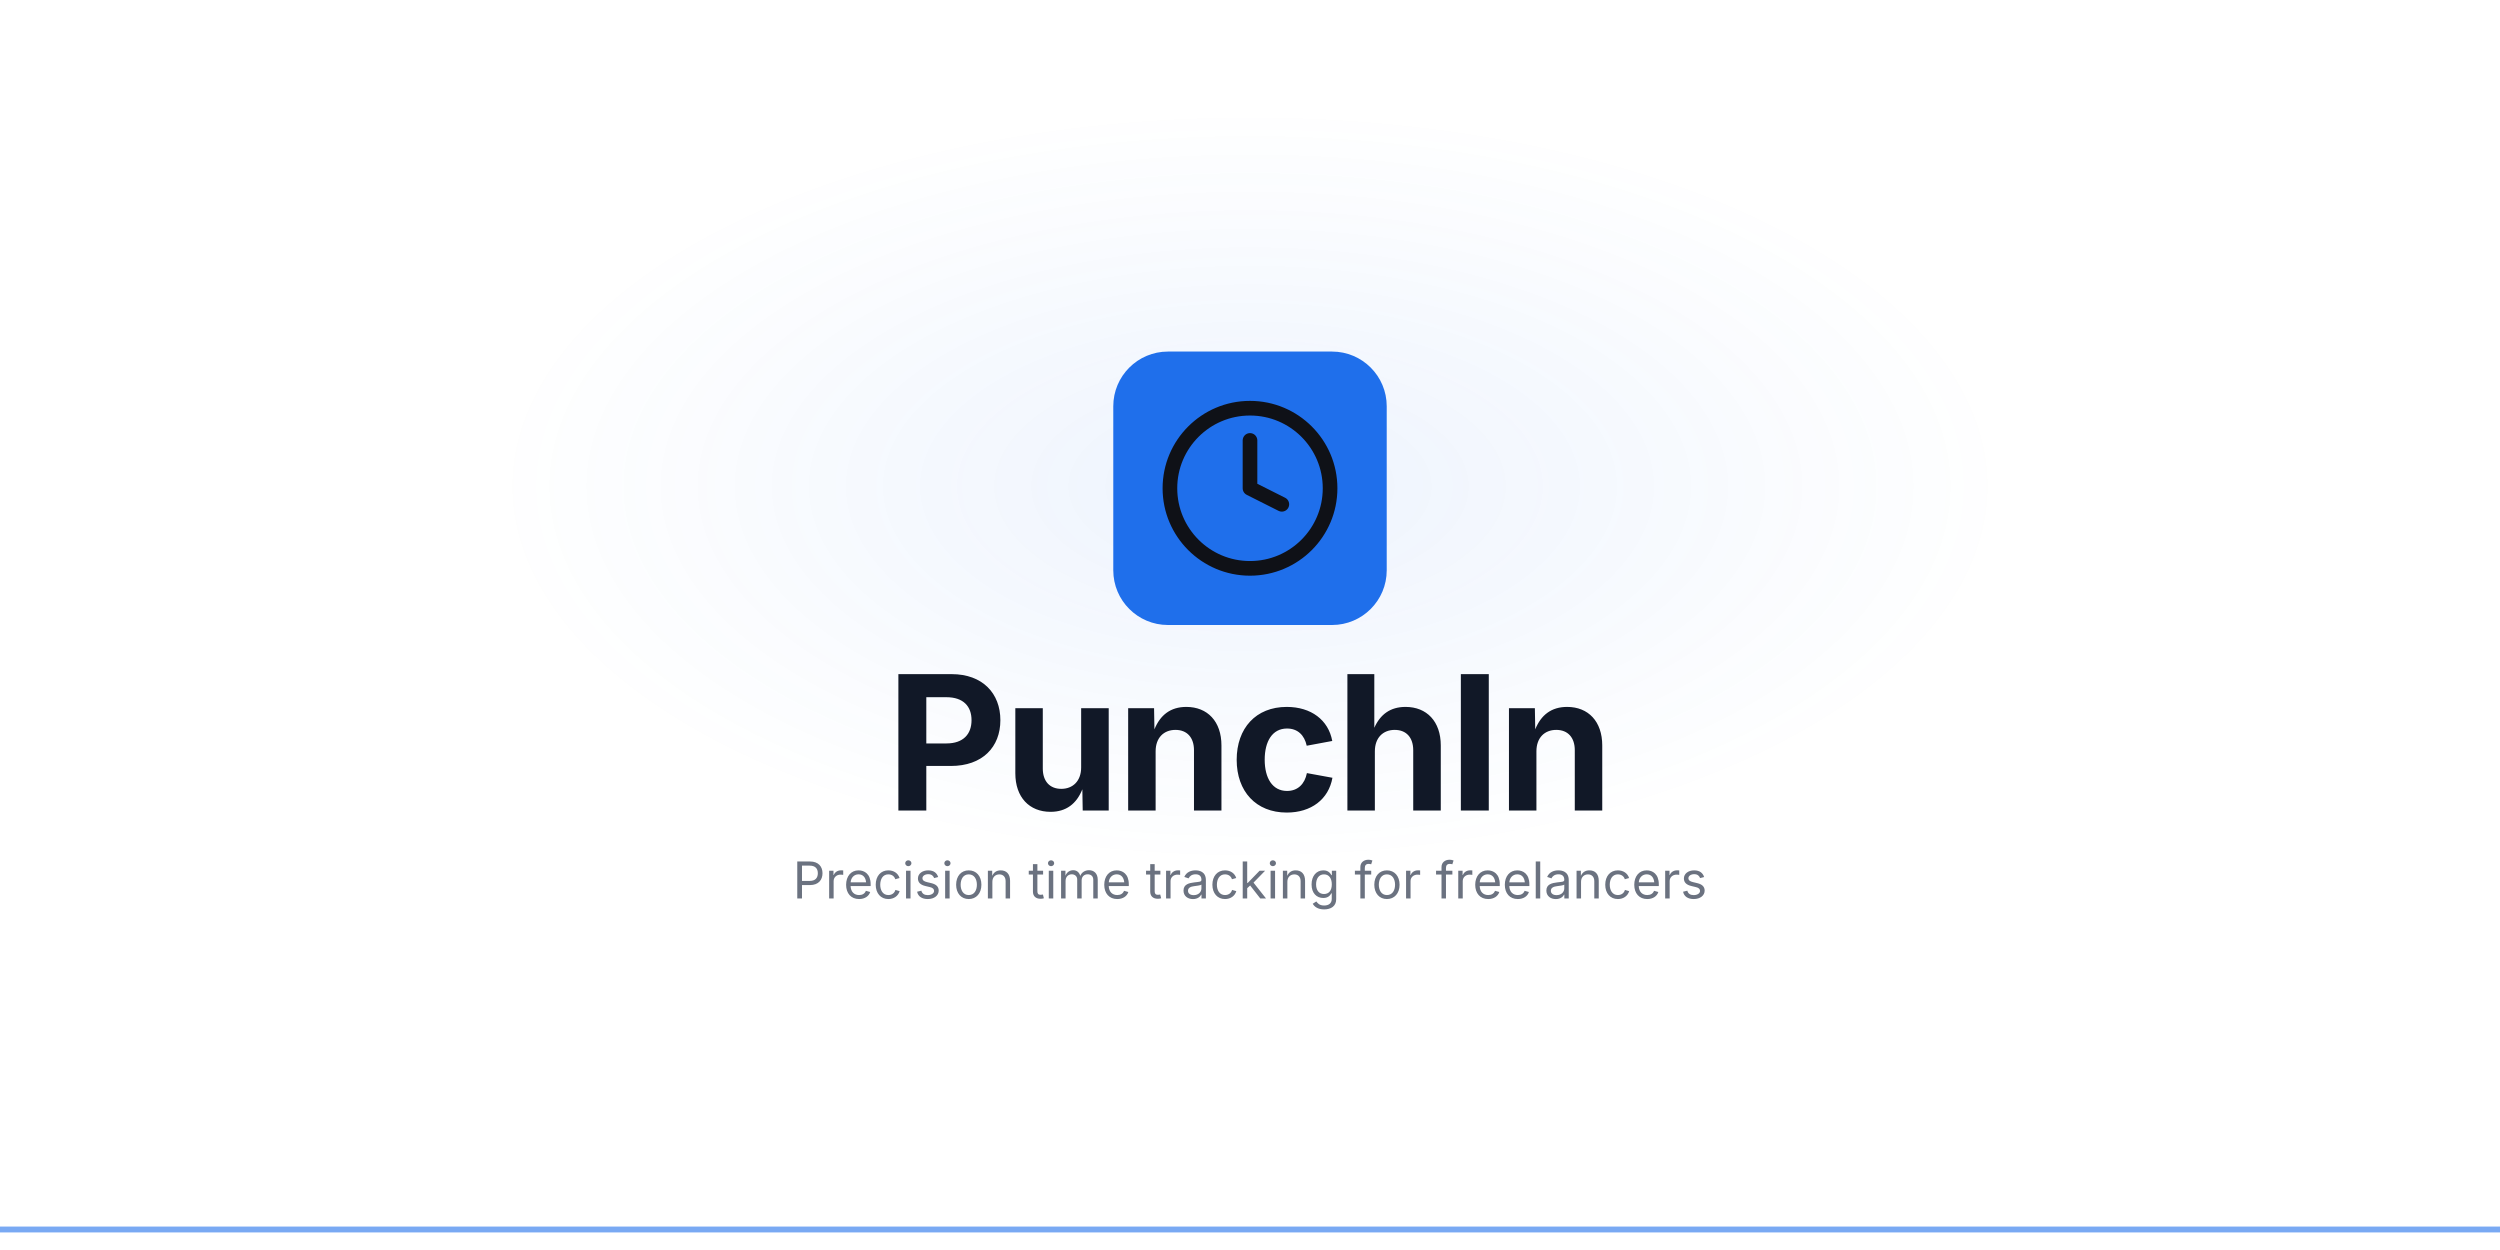
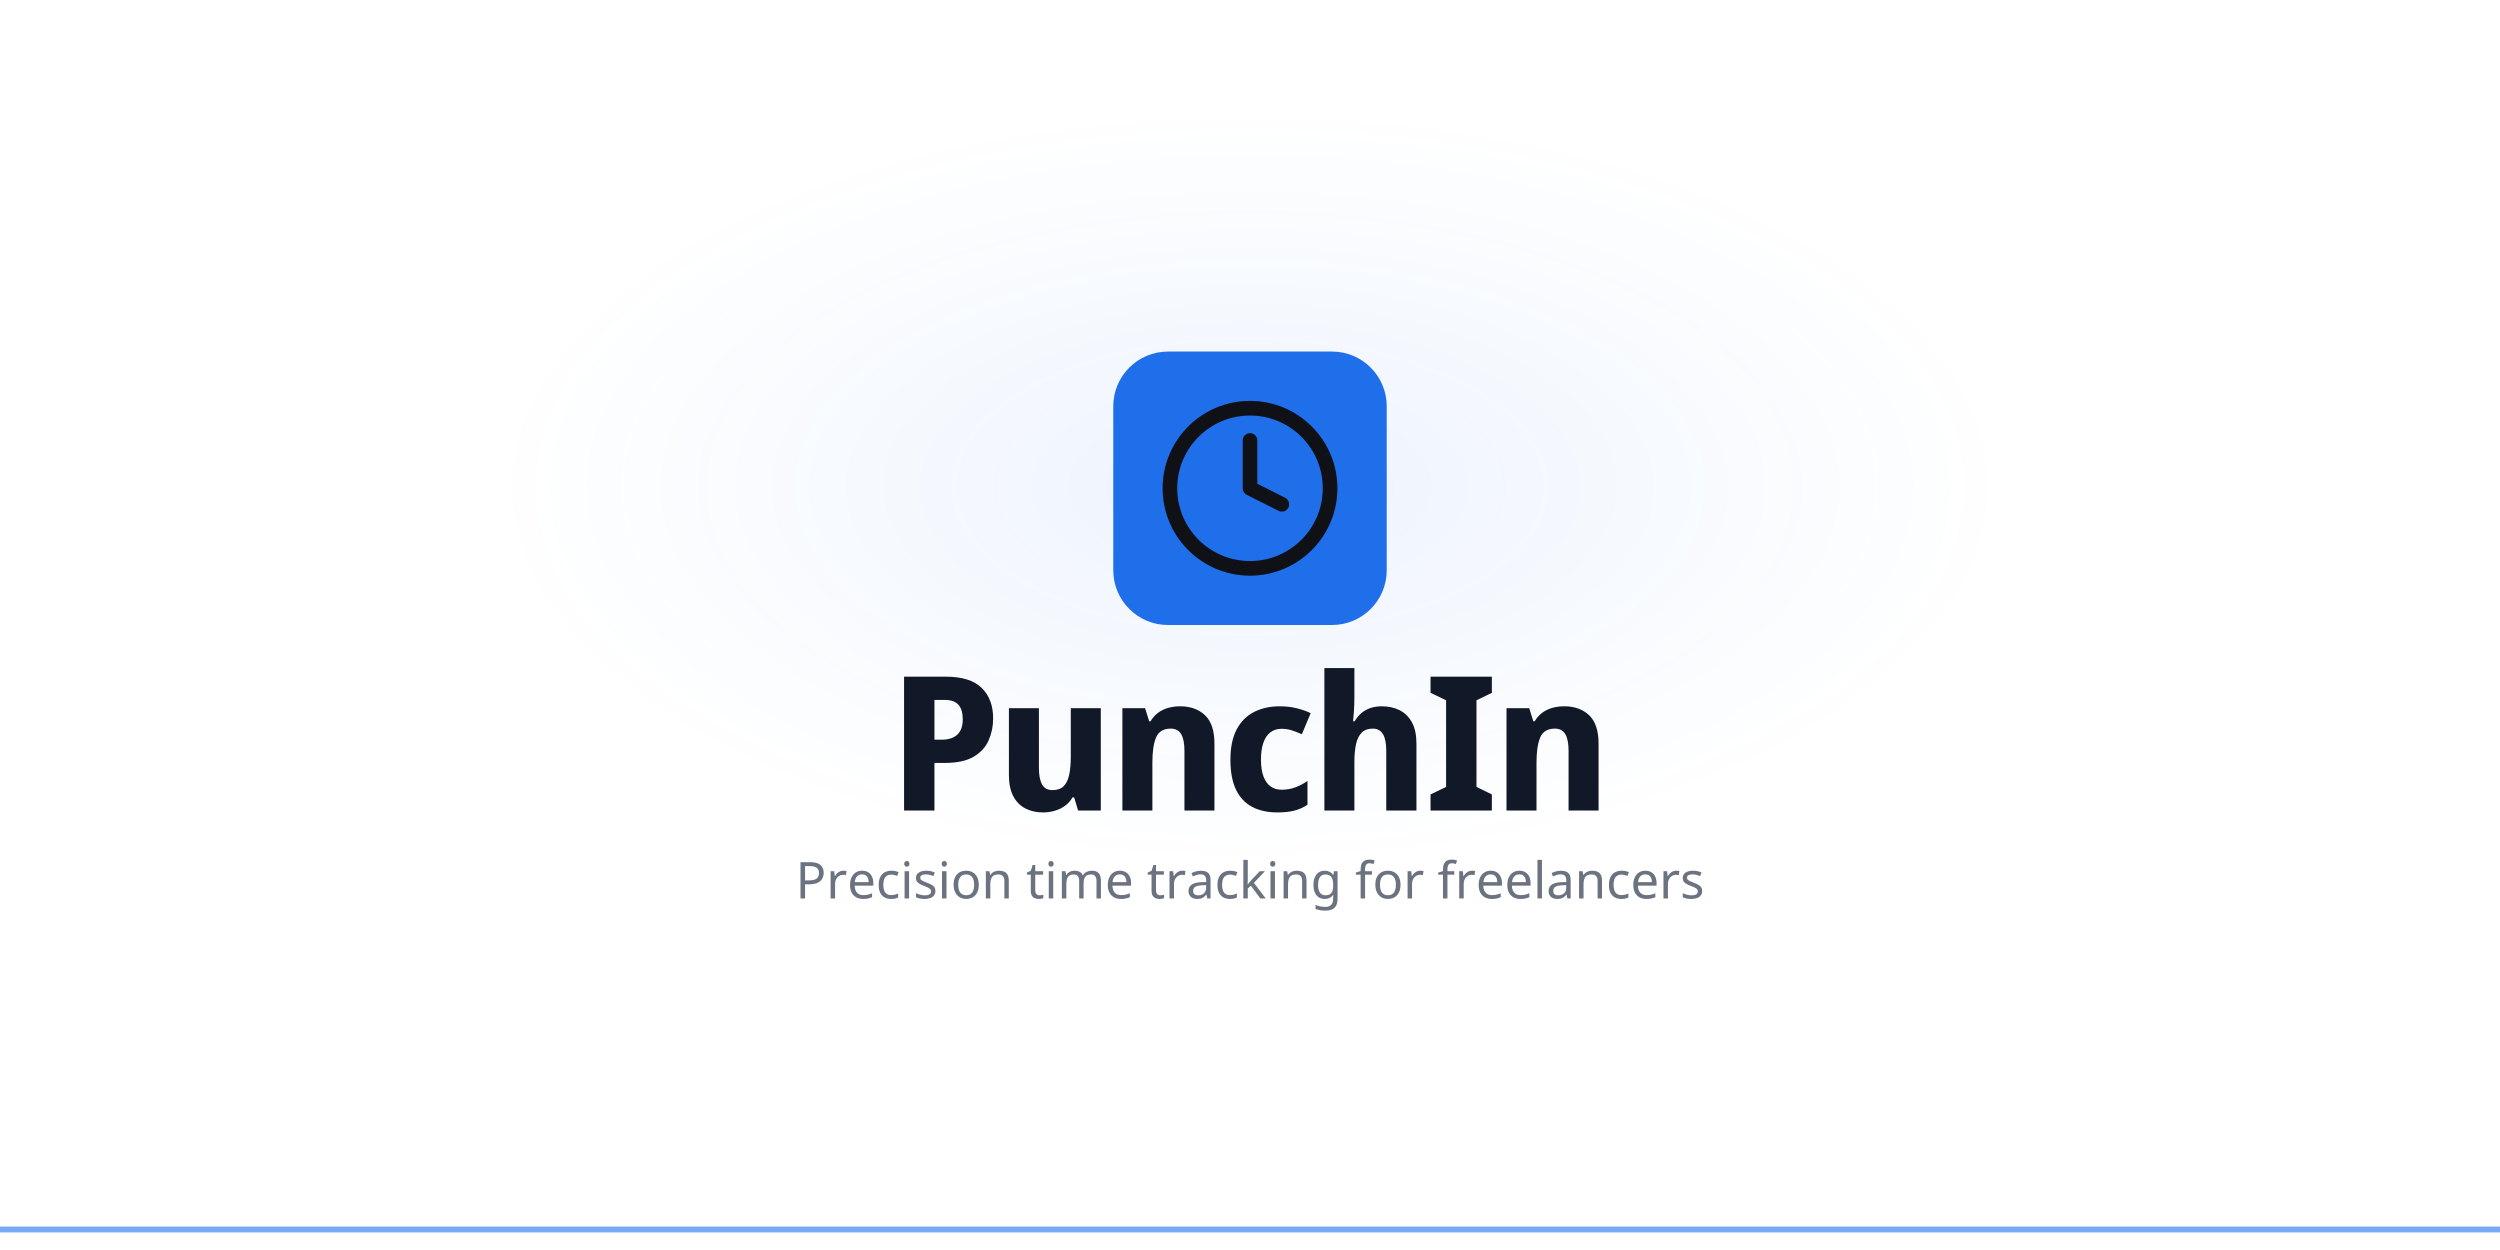
<svg xmlns="http://www.w3.org/2000/svg" viewBox="0 0 1280 640" width="1280" height="640">
  <defs>
    <radialGradient id="glow" cx="50%" cy="39%" r="30%">
      <stop offset="0%" stop-color="#1f6feb" stop-opacity="0.08" />
      <stop offset="100%" stop-color="#1f6feb" stop-opacity="0" />
    </radialGradient>
  </defs>
  <rect width="1280" height="640" fill="url(#glow)" />
  <rect x="570" y="180" width="140" height="140" rx="28" fill="#1f6feb" />
  <circle cx="640" cy="250" r="41" fill="none" stroke="#0F1117" stroke-width="7.5" stroke-linecap="round" stroke-linejoin="round" />
  <polyline points="640,225.5 640,250 656.3,258.2" fill="none" stroke="#0F1117" stroke-width="7.5" stroke-linecap="round" stroke-linejoin="round" />
-   <text x="640" y="415" font-family="system-ui,-apple-system,'Segoe UI',sans-serif" font-weight="700" font-size="96" fill="#111827" text-anchor="middle" letter-spacing="-2">PunchIn</text>
-   <text x="640" y="460" font-family="system-ui,-apple-system,'Segoe UI',sans-serif" font-weight="400" font-size="26" fill="#6B7280" text-anchor="middle">Precision time tracking for freelancers</text>
+   <g fill="#111827">
+     <g transform="translate(455.30,415) scale(0.096,-0.096)">
+       <path transform="translate(0.00,0)" d="M302 714Q431 714 492.5 654.5Q554 595 554 491Q554 429 530.0 374.5Q506 320 450.0 287.0Q394 254 297 254H241V0H79V714ZM297 590H241V378H282Q314 378 339.0 389.0Q364 400 378.0 424.0Q392 448 392 486Q392 539 368.5 564.5Q345 590 297 590Z" />
+       <path transform="translate(572.17,0)" d="M556 546V0H435L414 70H405Q389 42 364.0 24.5Q339 7 309.5 -1.5Q280 -10 248 -10Q195 -10 154.0 11.0Q113 32 89.5 76.0Q66 120 66 190V546H226V227Q226 169 243.0 139.0Q260 109 298 109Q337 109 358.0 130.0Q379 151 387.5 191.0Q396 231 396 289V546Z" />
+       <path transform="translate(1175.33,0)" d="M376 556Q458 556 508.5 508.5Q559 461 559 356V0H399V319Q399 378 381.5 407.5Q364 437 326 437Q268 437 248.0 390.5Q228 344 228 257V0H68V546H189L211 476H218Q235 504 258.5 521.5Q282 539 312.0 547.5Q342 556 376 556Z" />
+       <path transform="translate(1778.50,0)" d="M291 -10Q213 -10 157.0 19.5Q101 49 71.0 111.0Q41 173 41 270Q41 370 74.5 433.0Q108 496 167.5 526.0Q227 556 304 556Q354 556 397.0 545.0Q440 534 469 519L422 407Q392 420 367.5 428.0Q343 436 314 436Q279 436 254.5 417.5Q230 399 217.0 362.5Q204 326 204 271Q204 217 217.5 181.5Q231 146 255.5 128.5Q280 111 314 111Q352 111 386.5 123.5Q421 136 452 158V31Q419 9 381.5 -0.5Q344 -10 291 -10Z" />
+       <path transform="translate(2252.67,0)" d="M228 605Q228 565 225.5 528.0Q223 491 221 476H229Q246 504 267.5 521.5Q289 539 316.0 547.5Q343 556 374 556Q428 556 469.5 535.0Q511 514 535.0 470.147Q559 426.294 559 355.925V0H398V319Q398 378.457 380.327 407.729Q362.655 437 326 437Q289.025 437 267.513 416.0Q246 395 237.0 354.98Q228 314.96 228 257V0H68V760H228Z" />
+       <path transform="translate(2855.83,0)" d="M358 0H31V86L114 126V588L31 628V714H358V628L276 588V126L358 86Z" />
+       <path transform="translate(3224.00,0)" d="M376 556Q458 556 508.5 508.5Q559 461 559 356V0H399V319Q399 378 381.5 407.5Q364 437 326 437Q268 437 248.0 390.5Q228 344 228 257V0H68V546H189L211 476H218Q235 504 258.5 521.5Q282 539 312.0 547.5Q342 556 376 556Z" />
+     </g>
+   </g>
+   <g fill="#6B7280">
+     <g transform="translate(407.33,460) scale(0.026,-0.026)">
+       <path transform="translate(0.00,0)" d="M286 714Q426 714 490.0 659.0Q554 604 554 504Q554 460 539.5 419.5Q525 379 492.0 347.0Q459 315 404.0 296.5Q349 278 269 278H187V0H97V714ZM278 637H187V355H259Q327 355 372.0 369.5Q417 384 439.0 416.0Q461 448 461 500Q461 569 417.0 603.0Q373 637 278 637Z" />
+       <path transform="translate(605.00,0)" d="M335 546Q350 546 367.5 544.5Q385 543 398 540L387 459Q374 462 358.5 464.0Q343 466 329 466Q298 466 270.0 453.0Q242 440 220.0 416.5Q198 393 185.5 360.0Q173 327 173 286V0H85V536H157L167 438H171Q188 468 212.0 492.5Q236 517 267.0 531.5Q298 546 335 546Z" />
+       <path transform="translate(1018.00,0)" d="M292 546Q361 546 410.5 516.0Q460 486 486.5 431.5Q513 377 513 304V251H146Q148 160 192.5 112.5Q237 65 317 65Q368 65 407.5 74.5Q447 84 489 102V25Q448 7 408.0 -1.5Q368 -10 313 -10Q237 -10 178.5 21.0Q120 52 87.5 113.5Q55 175 55 264Q55 352 84.5 415.0Q114 478 167.5 512.0Q221 546 292 546ZM291 474Q228 474 191.5 433.5Q155 393 148 321H421Q421 367 407.0 401.0Q393 435 364.5 454.5Q336 474 291 474Z" />
+       <path transform="translate(1582.00,0)" d="M300 -10Q229 -10 173.5 19.0Q118 48 86.5 109.0Q55 170 55 265Q55 364 88.0 426.0Q121 488 177.5 517.0Q234 546 306 546Q347 546 385.0 537.5Q423 529 447 517L420 444Q396 453 364.0 461.0Q332 469 304 469Q250 469 215.0 446.0Q180 423 163.0 378.0Q146 333 146 266Q146 202 163.0 157.0Q180 112 214.0 89.0Q248 66 299 66Q343 66 376.5 75.0Q410 84 438 97V19Q411 5 378.5 -2.5Q346 -10 300 -10Z" />
+       <path transform="translate(2062.00,0)" d="M173 536V0H85V536ZM130 737Q150 737 165.5 723.5Q181 710 181 681Q181 653 165.5 639.0Q150 625 130 625Q108 625 93.0 639.0Q78 653 78 681Q78 710 93.0 723.5Q108 737 130 737Z" />
+       <path transform="translate(2320.00,0)" d="M434 148Q434 96 408.0 61.0Q382 26 334.0 8.0Q286 -10 220 -10Q164 -10 123.5 -1.0Q83 8 52 24V104Q84 88 129.5 74.5Q175 61 222 61Q289 61 319.0 82.5Q349 104 349 140Q349 160 338.0 176.0Q327 192 298.5 208.0Q270 224 217 244Q165 264 128.0 284.0Q91 304 71.0 332.0Q51 360 51 404Q51 472 106.5 509.0Q162 546 252 546Q301 546 343.5 536.5Q386 527 423 510L393 440Q359 454 322.0 464.0Q285 474 246 474Q192 474 163.5 456.5Q135 439 135 409Q135 387 148.0 371.5Q161 356 191.5 341.5Q222 327 273 307Q324 288 360.0 268.0Q396 248 415.0 219.5Q434 191 434 148Z" />
+       <path transform="translate(2799.00,0)" d="M173 536V0H85V536ZM130 737Q150 737 165.5 723.5Q181 710 181 681Q181 653 165.5 639.0Q150 625 130 625Q108 625 93.0 639.0Q78 653 78 681Q78 710 93.0 723.5Q108 737 130 737Z" />
+       <path transform="translate(3057.00,0)" d="M551 269Q551 202 533.5 150.5Q516 99 483.5 63.0Q451 27 404.5 8.5Q358 -10 301 -10Q248 -10 203.0 8.5Q158 27 125.0 63.0Q92 99 73.5 150.5Q55 202 55 269Q55 358 85.0 419.5Q115 481 171.0 513.5Q227 546 304 546Q377 546 432.5 513.5Q488 481 519.5 419.5Q551 358 551 269ZM146 269Q146 206 162.5 159.5Q179 113 214.0 88.0Q249 63 303 63Q357 63 392.0 88.0Q427 113 443.5 159.5Q460 206 460 269Q460 333 443.0 378.0Q426 423 391.5 447.5Q357 472 302 472Q220 472 183.0 418.0Q146 364 146 269Z" />
+       <path transform="translate(3662.00,0)" d="M343 546Q439 546 488.0 499.5Q537 453 537 349V0H450V343Q450 408 421.0 440.0Q392 472 330 472Q241 472 207.0 422.0Q173 372 173 278V0H85V536H156L169 463H174Q192 491 218.5 509.5Q245 528 277.0 537.0Q309 546 343 546Z" />
+       <path transform="translate(4540.00,0)" d="M264 62Q284 62 305.0 65.5Q326 69 339 73V6Q325 -1 299.0 -5.5Q273 -10 249 -10Q207 -10 171.5 4.5Q136 19 114.0 55.0Q92 91 92 156V468H16V510L93 545L128 659H180V536H335V468H180V158Q180 109 203.5 85.5Q227 62 264 62Z" />
+       <path transform="translate(4901.00,0)" d="M173 536V0H85V536ZM130 737Q150 737 165.5 723.5Q181 710 181 681Q181 653 165.5 639.0Q150 625 130 625Q108 625 93.0 639.0Q78 653 78 681Q78 710 93.0 723.5Q108 737 130 737Z" />
+       <path transform="translate(5159.00,0)" d="M673 546Q764 546 809.0 499.5Q854 453 854 349V0H767V345Q767 408 740.5 440.0Q714 472 658 472Q580 472 546.5 427.0Q513 382 513 296V0H426V345Q426 387 414.0 415.5Q402 444 378.0 458.0Q354 472 316 472Q262 472 231.0 449.5Q200 427 186.5 384.0Q173 341 173 278V0H85V536H156L169 463H174Q191 491 215.5 509.5Q240 528 270.0 537.0Q300 546 332 546Q394 546 435.5 524.0Q477 502 496 456H501Q528 502 574.5 524.0Q621 546 673 546Z" />
+       <path transform="translate(6094.00,0)" d="M292 546Q361 546 410.5 516.0Q460 486 486.5 431.5Q513 377 513 304V251H146Q148 160 192.5 112.5Q237 65 317 65Q368 65 407.5 74.5Q447 84 489 102V25Q448 7 408.0 -1.5Q368 -10 313 -10Q237 -10 178.5 21.0Q120 52 87.5 113.5Q55 175 55 264Q55 352 84.5 415.0Q114 478 167.5 512.0Q221 546 292 546ZM291 474Q228 474 191.5 433.5Q155 393 148 321H421Q421 367 407.0 401.0Q393 435 364.5 454.5Q336 474 291 474Z" />
+       <path transform="translate(6918.00,0)" d="M264 62Q284 62 305.0 65.5Q326 69 339 73V6Q325 -1 299.0 -5.5Q273 -10 249 -10Q207 -10 171.5 4.5Q136 19 114.0 55.0Q92 91 92 156V468H16V510L93 545L128 659H180V536H335V468H180V158Q180 109 203.5 85.5Q227 62 264 62Z" />
+       <path transform="translate(7279.00,0)" d="M335 546Q350 546 367.5 544.5Q385 543 398 540L387 459Q374 462 358.5 464.0Q343 466 329 466Q298 466 270.0 453.0Q242 440 220.0 416.5Q198 393 185.5 360.0Q173 327 173 286V0H85V536H157L167 438H171Q188 468 212.0 492.5Q236 517 267.0 531.5Q298 546 335 546Z" />
+       <path transform="translate(7692.00,0)" d="M288 545Q386 545 433.0 502.0Q480 459 480 365V0H416L399 76H395Q372 47 347.5 27.5Q323 8 291.5 -1.0Q260 -10 215 -10Q167 -10 128.5 7.0Q90 24 68.0 59.5Q46 95 46 149Q46 229 109.0 272.5Q172 316 303 320L394 323V355Q394 422 365.0 448.0Q336 474 283 474Q241 474 203.0 461.5Q165 449 132 433L105 499Q140 518 188.0 531.5Q236 545 288 545ZM314 259Q214 255 175.5 227.0Q137 199 137 148Q137 103 164.5 82.0Q192 61 235 61Q303 61 348.0 98.5Q393 136 393 214V262Z" />
+       <path transform="translate(8253.00,0)" d="M300 -10Q229 -10 173.5 19.0Q118 48 86.5 109.0Q55 170 55 265Q55 364 88.0 426.0Q121 488 177.5 517.0Q234 546 306 546Q347 546 385.0 537.5Q423 529 447 517L420 444Q396 453 364.0 461.0Q332 469 304 469Q250 469 215.0 446.0Q180 423 163.0 378.0Q146 333 146 266Q146 202 163.0 157.0Q180 112 214.0 89.0Q248 66 299 66Q343 66 376.5 75.0Q410 84 438 97V19Q411 5 378.5 -2.5Q346 -10 300 -10Z" />
+       <path transform="translate(8733.00,0)" d="M172 363Q172 347 170.5 321.0Q169 295 168 276H172Q178 284 190.0 299.0Q202 314 214.5 329.5Q227 345 236 355L407 536H510L293 307L525 0H419L233 250L172 197V0H85V760H172Z" />
+       <path transform="translate(9267.00,0)" d="M173 536V0H85V536ZM130 737Q150 737 165.5 723.5Q181 710 181 681Q181 653 165.5 639.0Q150 625 130 625Q108 625 93.0 639.0Q78 653 78 681Q78 710 93.0 723.5Q108 737 130 737Z" />
+       <path transform="translate(9525.00,0)" d="M343 546Q439 546 488.0 499.5Q537 453 537 349V0H450V343Q450 408 421.0 440.0Q392 472 330 472Q241 472 207.0 422.0Q173 372 173 278V0H85V536H156L169 463H174Q192 491 218.5 509.5Q245 528 277.0 537.0Q309 546 343 546Z" />
+       <path transform="translate(10143.00,0)" d="M275 546Q328 546 370.5 526.0Q413 506 443 465H448L460 536H530V-9Q530 -85 504.0 -136.5Q478 -188 425.0 -214.0Q372 -240 290 -240Q232 -240 183.5 -231.5Q135 -223 97 -206V-125Q135 -145 186.0 -156.0Q237 -167 295 -167Q364 -167 403.5 -126.5Q443 -86 443 -16V5Q443 17 444.0 39.5Q445 62 446 71H442Q414 30 372.5 10.0Q331 -10 276 -10Q172 -10 113.5 63.0Q55 136 55 267Q55 395 113.5 470.5Q172 546 275 546ZM287 472Q242 472 210.5 448.0Q179 424 162.5 378.0Q146 332 146 266Q146 167 182.5 114.5Q219 62 289 62Q330 62 359.0 72.5Q388 83 407.0 105.5Q426 128 435.0 163.0Q444 198 444 246V267Q444 340 427.5 385.0Q411 430 376.0 451.0Q341 472 287 472Z" />
+       <path transform="translate(11018.00,0)" d="M332 468H197V0H109V468H15V509L109 539V570Q109 639 129.5 682.0Q150 725 189.0 745.0Q228 765 283 765Q315 765 341.5 759.5Q368 754 387 747L364 678Q348 683 327.0 688.0Q306 693 284 693Q240 693 218.5 663.5Q197 634 197 571V536H332Z" />
+       <path transform="translate(11362.00,0)" d="M551 269Q551 202 533.5 150.5Q516 99 483.5 63.0Q451 27 404.5 8.5Q358 -10 301 -10Q248 -10 203.0 8.5Q158 27 125.0 63.0Q92 99 73.5 150.5Q55 202 55 269Q55 358 85.0 419.5Q115 481 171.0 513.5Q227 546 304 546Q377 546 432.5 513.5Q488 481 519.5 419.5Q551 358 551 269ZM146 269Q146 206 162.5 159.5Q179 113 214.0 88.0Q249 63 303 63Q357 63 392.0 88.0Q427 113 443.5 159.5Q460 206 460 269Q460 333 443.0 378.0Q426 423 391.5 447.5Q357 472 302 472Q220 472 183.0 418.0Q146 364 146 269Z" />
+       <path transform="translate(11967.00,0)" d="M335 546Q350 546 367.5 544.5Q385 543 398 540L387 459Q374 462 358.5 464.0Q343 466 329 466Q298 466 270.0 453.0Q242 440 220.0 416.5Q198 393 185.5 360.0Q173 327 173 286V0H85V536H157L167 438H171Q188 468 212.0 492.5Q236 517 267.0 531.5Q298 546 335 546Z" />
+       <path transform="translate(12640.00,0)" d="M332 468H197V0H109V468H15V509L109 539V570Q109 639 129.5 682.0Q150 725 189.0 745.0Q228 765 283 765Q315 765 341.5 759.5Q368 754 387 747L364 678Q348 683 327.0 688.0Q306 693 284 693Q240 693 218.5 663.5Q197 634 197 571V536H332Z" />
+       <path transform="translate(12984.00,0)" d="M335 546Q350 546 367.5 544.5Q385 543 398 540L387 459Q374 462 358.5 464.0Q343 466 329 466Q298 466 270.0 453.0Q242 440 220.0 416.5Q198 393 185.5 360.0Q173 327 173 286V0H85V536H157L167 438H171Q188 468 212.0 492.5Q236 517 267.0 531.5Q298 546 335 546Z" />
+       <path transform="translate(13397.00,0)" d="M292 546Q361 546 410.5 516.0Q460 486 486.5 431.5Q513 377 513 304V251H146Q148 160 192.5 112.5Q237 65 317 65Q368 65 407.5 74.5Q447 84 489 102V25Q448 7 408.0 -1.5Q368 -10 313 -10Q237 -10 178.5 21.0Q120 52 87.5 113.5Q55 175 55 264Q55 352 84.5 415.0Q114 478 167.5 512.0Q221 546 292 546ZM291 474Q228 474 191.5 433.5Q155 393 148 321H421Q421 367 407.0 401.0Q393 435 364.5 454.5Q336 474 291 474Z" />
+       <path transform="translate(13961.00,0)" d="M292 546Q361 546 410.5 516.0Q460 486 486.5 431.5Q513 377 513 304V251H146Q148 160 192.5 112.5Q237 65 317 65Q368 65 407.5 74.5Q447 84 489 102V25Q448 7 408.0 -1.5Q368 -10 313 -10Q237 -10 178.5 21.0Q120 52 87.5 113.5Q55 175 55 264Q55 352 84.5 415.0Q114 478 167.5 512.0Q221 546 292 546ZM291 474Q228 474 191.5 433.5Q155 393 148 321H421Q421 367 407.0 401.0Q393 435 364.5 454.5Q336 474 291 474Z" />
+       <path transform="translate(14525.00,0)" d="M173 0H85V760H173Z" />
+       <path transform="translate(14783.00,0)" d="M288 545Q386 545 433.0 502.0Q480 459 480 365V0H416L399 76H395Q372 47 347.5 27.5Q323 8 291.5 -1.0Q260 -10 215 -10Q167 -10 128.5 7.0Q90 24 68.0 59.5Q46 95 46 149Q46 229 109.0 272.5Q172 316 303 320L394 323V355Q394 422 365.0 448.0Q336 474 283 474Q241 474 203.0 461.5Q165 449 132 433L105 499Q140 518 188.0 531.5Q236 545 288 545ZM314 259Q214 255 175.5 227.0Q137 199 137 148Q137 103 164.5 82.0Q192 61 235 61Q303 61 348.0 98.5Q393 136 393 214V262Z" />
+       <path transform="translate(15344.00,0)" d="M343 546Q439 546 488.0 499.5Q537 453 537 349V0H450V343Q450 408 421.0 440.0Q392 472 330 472Q241 472 207.0 422.0Q173 372 173 278V0H85V536H156L169 463H174Q192 491 218.5 509.5Q245 528 277.0 537.0Q309 546 343 546Z" />
+       <path transform="translate(15962.00,0)" d="M300 -10Q229 -10 173.5 19.0Q118 48 86.5 109.0Q55 170 55 265Q55 364 88.0 426.0Q121 488 177.5 517.0Q234 546 306 546Q347 546 385.0 537.5Q423 529 447 517L420 444Q396 453 364.0 461.0Q332 469 304 469Q250 469 215.0 446.0Q180 423 163.0 378.0Q146 333 146 266Q146 202 163.0 157.0Q180 112 214.0 89.0Q248 66 299 66Q343 66 376.5 75.0Q410 84 438 97V19Q411 5 378.5 -2.5Q346 -10 300 -10Z" />
+       <path transform="translate(16442.00,0)" d="M292 546Q361 546 410.5 516.0Q460 486 486.5 431.5Q513 377 513 304V251H146Q148 160 192.5 112.5Q237 65 317 65Q368 65 407.5 74.5Q447 84 489 102V25Q448 7 408.0 -1.5Q368 -10 313 -10Q237 -10 178.5 21.0Q120 52 87.5 113.5Q55 175 55 264Q55 352 84.5 415.0Q114 478 167.5 512.0Q221 546 292 546ZM291 474Q228 474 191.5 433.5Q155 393 148 321H421Q421 367 407.0 401.0Q393 435 364.5 454.5Q336 474 291 474Z" />
+       <path transform="translate(17006.00,0)" d="M335 546Q350 546 367.5 544.5Q385 543 398 540L387 459Q374 462 358.5 464.0Q343 466 329 466Q298 466 270.0 453.0Q242 440 220.0 416.5Q198 393 185.5 360.0Q173 327 173 286V0H85V536H157L167 438H171Q188 468 212.0 492.5Q236 517 267.0 531.5Q298 546 335 546Z" />
+       <path transform="translate(17419.00,0)" d="M434 148Q434 96 408.0 61.0Q382 26 334.0 8.0Q286 -10 220 -10Q164 -10 123.5 -1.0Q83 8 52 24V104Q84 88 129.5 74.5Q175 61 222 61Q289 61 319.0 82.5Q349 104 349 140Q349 160 338.0 176.0Q327 192 298.5 208.0Q270 224 217 244Q165 264 128.0 284.0Q91 304 71.0 332.0Q51 360 51 404Q51 472 106.5 509.0Q162 546 252 546Q301 546 343.5 536.5Q386 527 423 510L393 440Q359 454 322.0 464.0Q285 474 246 474Q192 474 163.5 456.5Q135 439 135 409Q135 387 148.0 371.5Q161 356 191.5 341.5Q222 327 273 307Q324 288 360.0 268.0Q396 248 415.0 219.5Q434 191 434 148Z" />
+     </g>
+   </g>
  <rect x="0" y="628" width="1280" height="3" fill="#1f6feb" opacity="0.6" />
</svg>
